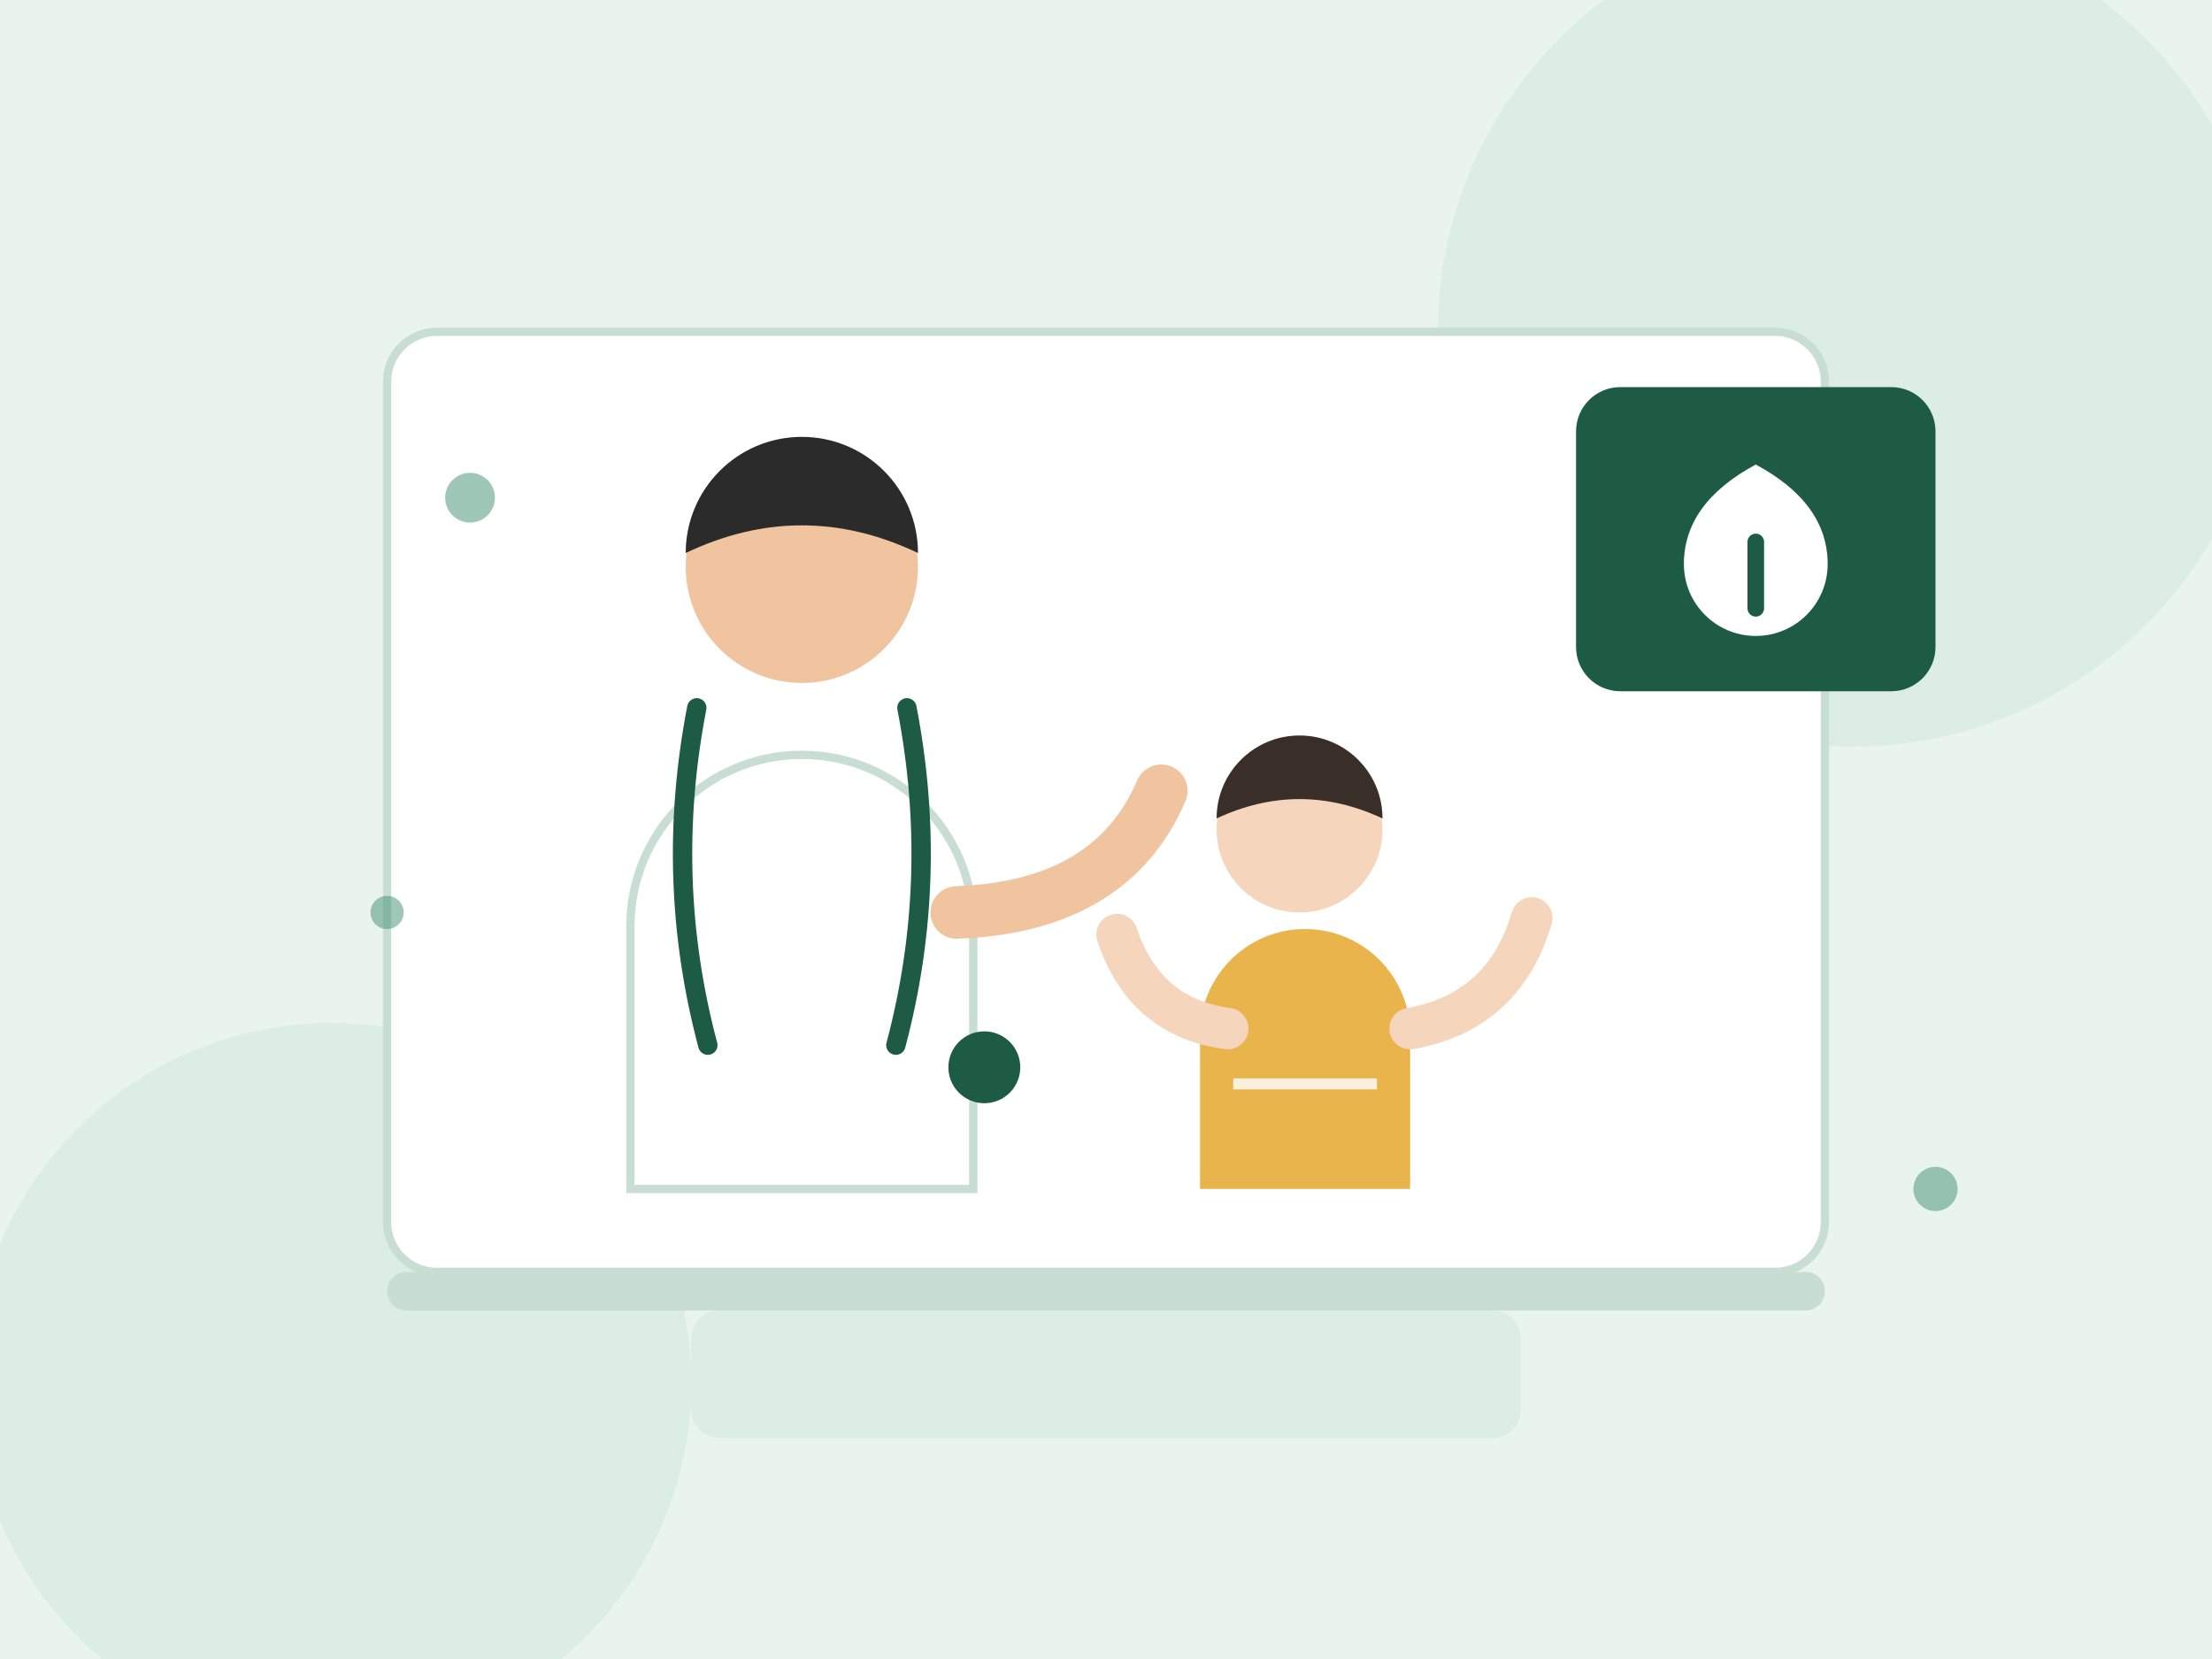
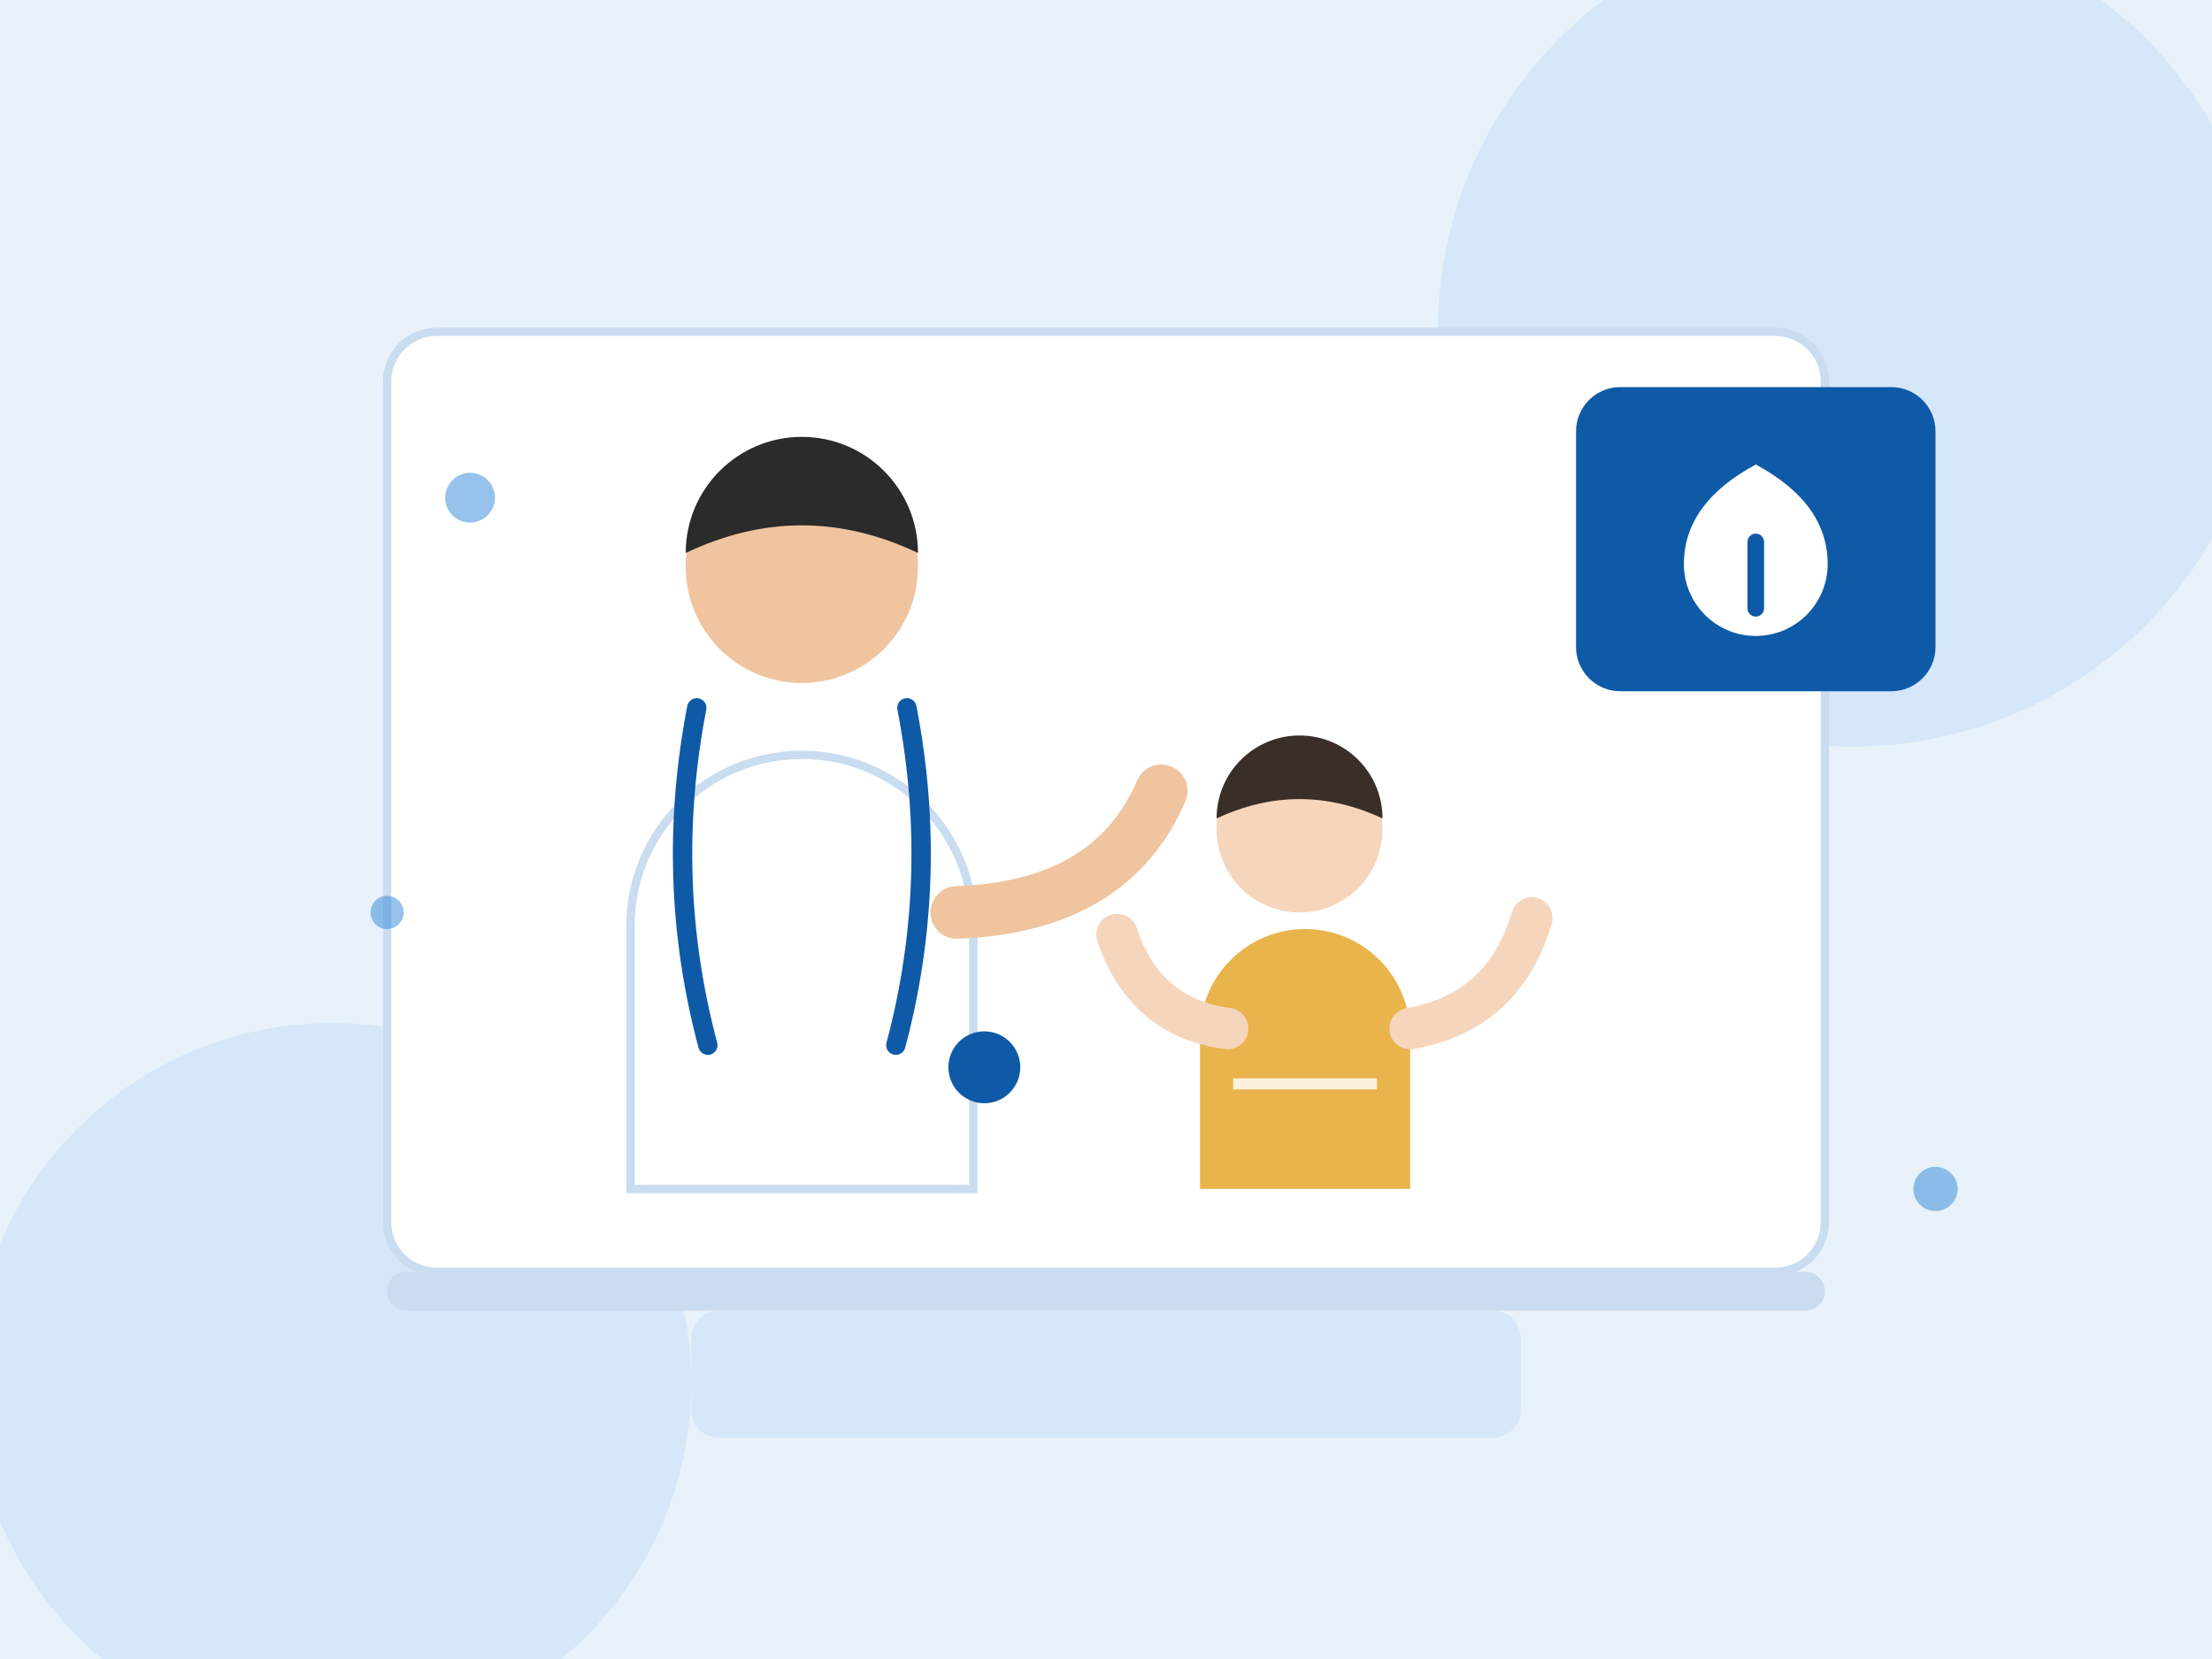
<svg xmlns="http://www.w3.org/2000/svg" width="800" height="600" viewBox="0 0 800 600">
-   <rect width="800" height="600" fill="#EAF4EE" />
-   <circle cx="670" cy="120" r="150" fill="#DCEDE3" />
-   <circle cx="120" cy="500" r="130" fill="#DCEDE3" />
-   <rect x="140" y="120" width="520" height="340" rx="18" fill="#FFFFFF" stroke="#C9DED2" stroke-width="3" />
+   <rect width="800" height="600" fill="#E9F2FB" />
+   <circle cx="670" cy="120" r="150" fill="#D5E7F8" />
+   <circle cx="120" cy="500" r="130" fill="#D5E7F8" />
+   <rect x="140" y="120" width="520" height="340" rx="18" fill="#FFFFFF" stroke="#C9DCF0" stroke-width="3" />
  <g>
    <circle cx="290" cy="205" r="42" fill="#EFC49E" />
    <path d="M248 200 a42 42 0 0 1 84 0 q-42 -20 -84 0 Z" fill="#2B2B2B" />
-     <path d="M228 430 v-95 a62 62 0 0 1 124 0 v95 Z" fill="#FFFFFF" stroke="#C9DED2" stroke-width="3" />
-     <path d="M252 256 q-12 62 4 122" stroke="#1D5B45" stroke-width="7" fill="none" stroke-linecap="round" />
-     <path d="M328 256 q12 62 -4 122" stroke="#1D5B45" stroke-width="7" fill="none" stroke-linecap="round" />
-     <circle cx="356" cy="386" r="13" fill="#1D5B45" />
+     <path d="M228 430 v-95 a62 62 0 0 1 124 0 v95 Z" fill="#FFFFFF" stroke="#C9DCF0" stroke-width="3" />
+     <path d="M252 256 q-12 62 4 122" stroke="#0E5AA7" stroke-width="7" fill="none" stroke-linecap="round" />
+     <path d="M328 256 q12 62 -4 122" stroke="#0E5AA7" stroke-width="7" fill="none" stroke-linecap="round" />
+     <circle cx="356" cy="386" r="13" fill="#0E5AA7" />
    <path d="M346 330 q56 -2 74 -44" stroke="#EFC49E" stroke-width="19" stroke-linecap="round" fill="none" />
  </g>
  <g>
    <circle cx="470" cy="300" r="30" fill="#F5D6BC" />
    <path d="M440 296 a30 30 0 0 1 60 0 q-30 -14 -60 0 Z" fill="#3A2E28" />
    <path d="M434 430 v-56 a38 38 0 0 1 76 0 v56 Z" fill="#E9B44C" />
    <path d="M446 392 h52" stroke="#FFFFFF" stroke-width="4" opacity="0.8" />
    <path d="M510 372 q34 -6 44 -40" stroke="#F5D6BC" stroke-width="15" stroke-linecap="round" fill="none" />
    <path d="M444 372 q-30 -4 -40 -34" stroke="#F5D6BC" stroke-width="15" stroke-linecap="round" fill="none" />
  </g>
  <g>
-     <rect x="570" y="140" width="130" height="110" rx="16" fill="#1D5B45" />
+     <rect x="570" y="140" width="130" height="110" rx="16" fill="#0E5AA7" />
    <path d="M635 168 q26 14 26 36 a26 26 0 0 1 -52 0 q0 -22 26 -36 Z" fill="#FFFFFF" />
-     <path d="M635 196 v24" stroke="#1D5B45" stroke-width="6" stroke-linecap="round" />
+     <path d="M635 196 v24" stroke="#0E5AA7" stroke-width="6" stroke-linecap="round" />
  </g>
-   <g fill="#3F8F6F" opacity="0.5">
+   <g fill="#2E86D8" opacity="0.5">
    <circle cx="170" cy="180" r="9" />
    <circle cx="700" cy="430" r="8" />
    <circle cx="140" cy="330" r="6" />
  </g>
-   <rect x="140" y="460" width="520" height="14" rx="7" fill="#C9DED2" />
-   <rect x="250" y="474" width="300" height="46" rx="10" fill="#DCEDE3" />
+   <rect x="140" y="460" width="520" height="14" rx="7" fill="#C9DCF0" />
+   <rect x="250" y="474" width="300" height="46" rx="10" fill="#D5E7F8" />
</svg>
